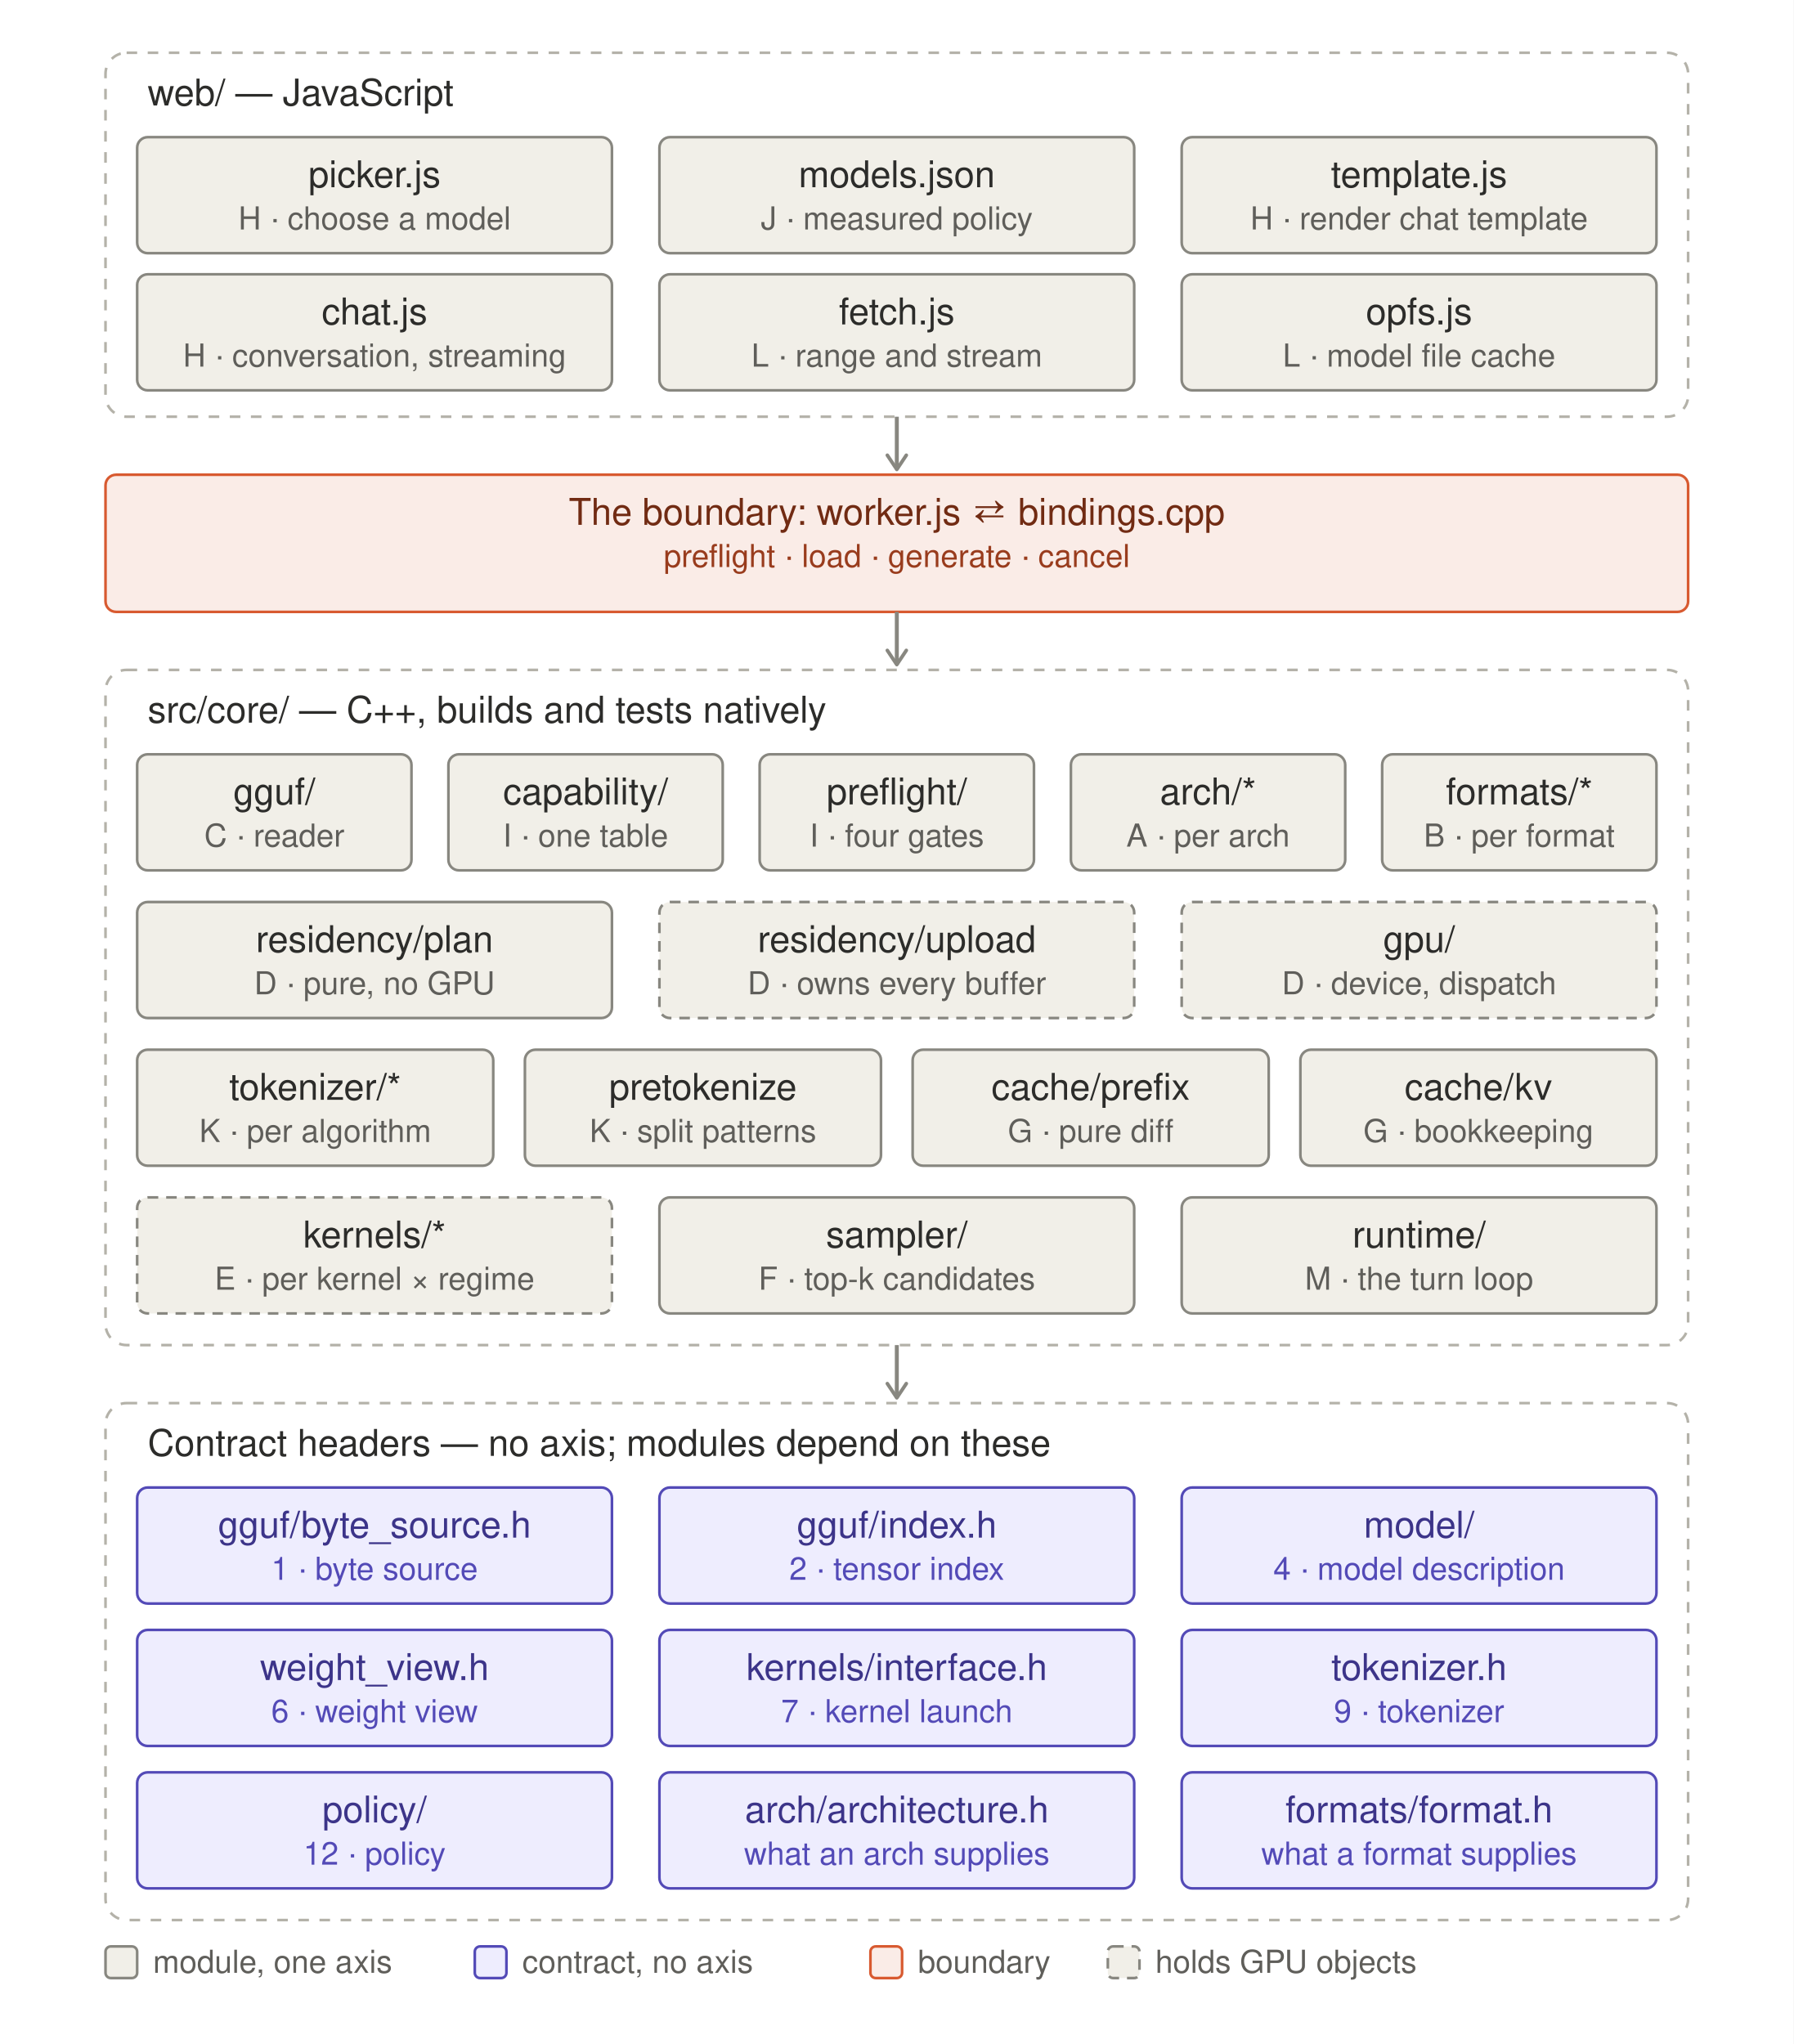
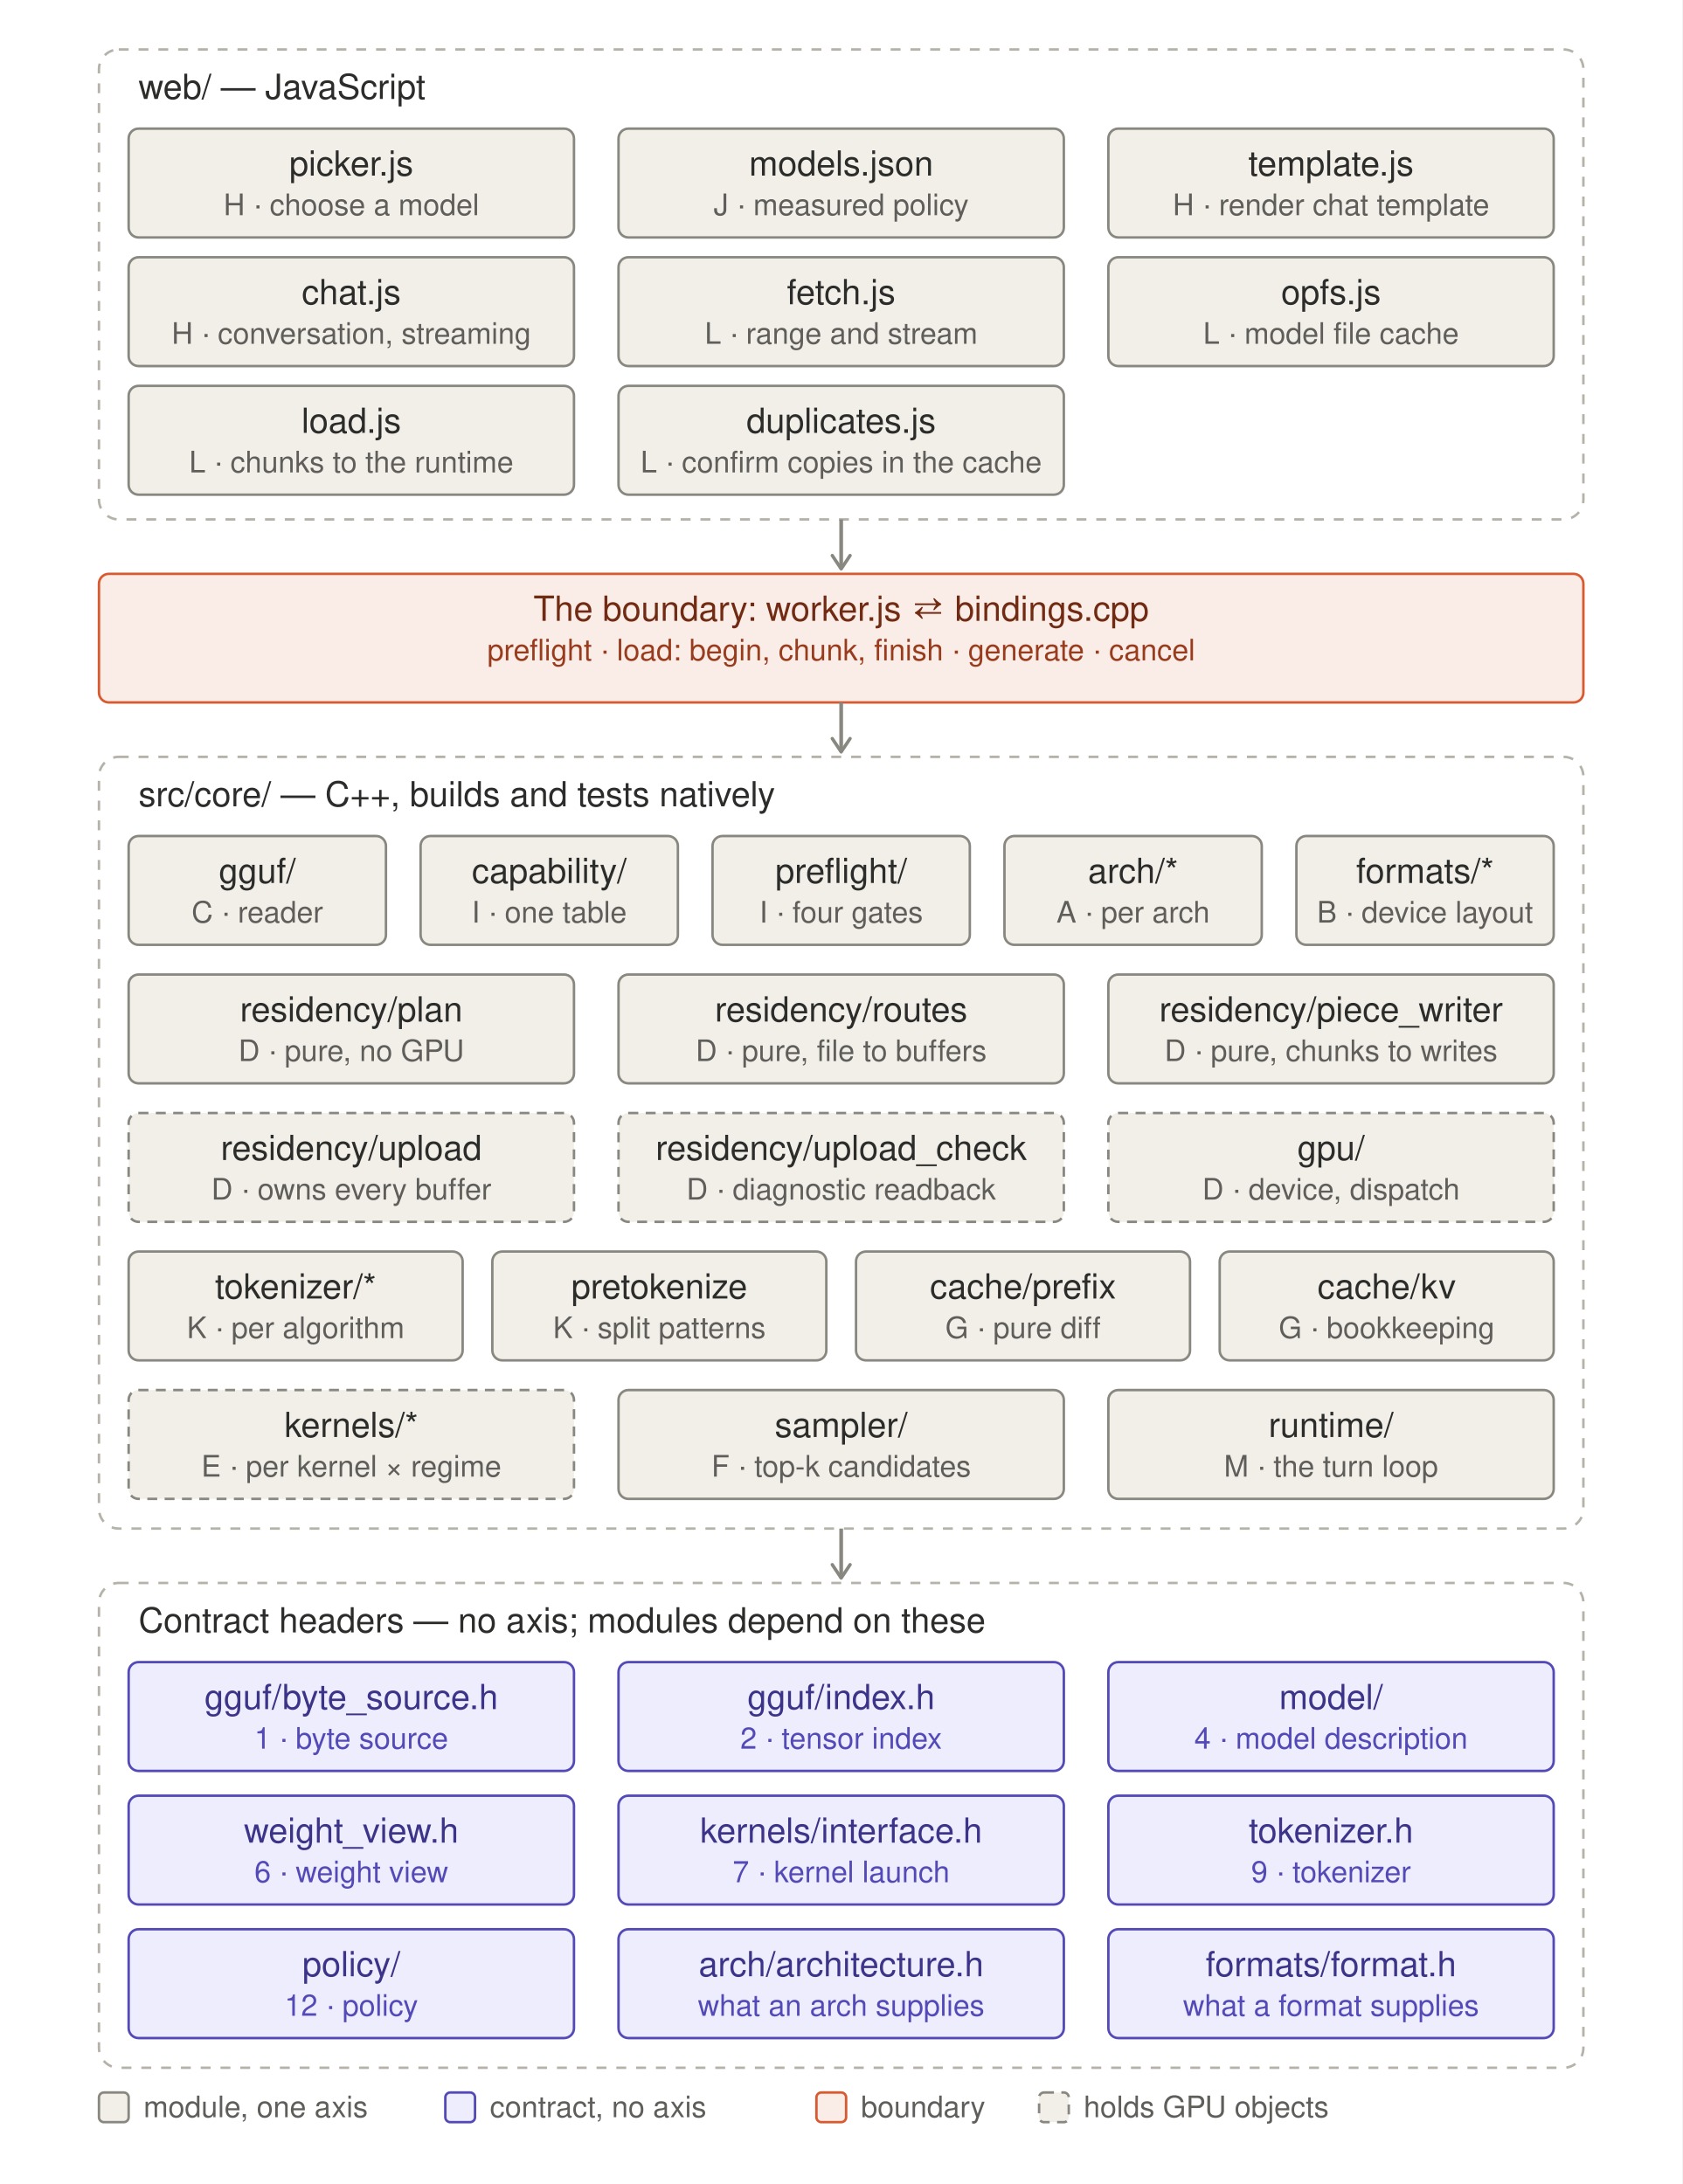
- <svg xmlns="http://www.w3.org/2000/svg" width="680" height="775" viewBox="0 0 680 775" role="img">
+ <svg xmlns="http://www.w3.org/2000/svg" width="680" height="883" viewBox="0 0 680 883" role="img">
  <style>
  .th { font: 500 14px -apple-system, BlinkMacSystemFont, "Segoe UI", Helvetica, Arial, sans-serif; fill: #2C2C2A; }
  .ts { font: 400 12px -apple-system, BlinkMacSystemFont, "Segoe UI", Helvetica, Arial, sans-serif; fill: #5F5E5A; }
  .bg { fill: #FFFFFF; }
  .frame { fill: none; stroke: #B4B2A9; stroke-width: 1; stroke-dasharray: 4 4; }
  rect { stroke-width: 1; }
  .gray rect   { fill: #F1EFE8; stroke: #888780; } .gray .th   { fill: #2C2C2A; } .gray .ts   { fill: #5F5E5A; }
  .purple rect { fill: #EEEDFE; stroke: #534AB7; } .purple .th { fill: #3C3489; } .purple .ts { fill: #534AB7; }
  .coral rect  { fill: #FAECE7; stroke: #D85A30; } .coral .th  { fill: #712B13; } .coral .ts  { fill: #993C1D; }
  .gpu rect { stroke-dasharray: 4 3; }
  .arr { stroke: #888780; stroke-width: 1.5; fill: none; }
</style>
  <defs>
    <marker id="a" viewBox="0 0 10 10" refX="8" refY="5" markerWidth="6" markerHeight="6" orient="auto-start-reverse">
      <path d="M2 1L8 5L2 9" fill="none" stroke="#888780" stroke-width="1.5" stroke-linecap="round" stroke-linejoin="round" />
    </marker>
  </defs>
-   <rect class="bg" x="0" y="0" width="680" height="775" />
-   <rect class="frame" x="40" y="20" width="600" height="138" rx="8" />
+   <rect class="bg" x="0" y="0" width="680" height="883" />
+   <rect class="frame" x="40" y="20" width="600" height="190" rx="8" />
  <text class="th" x="56" y="40">web/ — JavaScript</text>
  <g class="gray">
    <rect x="52" y="52" width="180" height="44" rx="4" />
    <text class="th" x="142" y="71" text-anchor="middle">picker.js</text>
    <text class="ts" x="142" y="87" text-anchor="middle">H · choose a model</text>
  </g>
  <g class="gray">
    <rect x="250" y="52" width="180" height="44" rx="4" />
    <text class="th" x="340" y="71" text-anchor="middle">models.json</text>
    <text class="ts" x="340" y="87" text-anchor="middle">J · measured policy</text>
  </g>
  <g class="gray">
    <rect x="448" y="52" width="180" height="44" rx="4" />
    <text class="th" x="538" y="71" text-anchor="middle">template.js</text>
    <text class="ts" x="538" y="87" text-anchor="middle">H · render chat template</text>
  </g>
  <g class="gray">
    <rect x="52" y="104" width="180" height="44" rx="4" />
    <text class="th" x="142" y="123" text-anchor="middle">chat.js</text>
    <text class="ts" x="142" y="139" text-anchor="middle">H · conversation, streaming</text>
  </g>
  <g class="gray">
    <rect x="250" y="104" width="180" height="44" rx="4" />
    <text class="th" x="340" y="123" text-anchor="middle">fetch.js</text>
    <text class="ts" x="340" y="139" text-anchor="middle">L · range and stream</text>
  </g>
  <g class="gray">
    <rect x="448" y="104" width="180" height="44" rx="4" />
    <text class="th" x="538" y="123" text-anchor="middle">opfs.js</text>
    <text class="ts" x="538" y="139" text-anchor="middle">L · model file cache</text>
  </g>
-   <line class="arr" x1="340" y1="158" x2="340" y2="178" marker-end="url(#a)" />
+   <g class="gray">
+     <rect x="52" y="156" width="180" height="44" rx="4" />
+     <text class="th" x="142" y="175" text-anchor="middle">load.js</text>
+     <text class="ts" x="142" y="191" text-anchor="middle">L · chunks to the runtime</text>
+   </g>
+   <g class="gray">
+     <rect x="250" y="156" width="180" height="44" rx="4" />
+     <text class="th" x="340" y="175" text-anchor="middle">duplicates.js</text>
+     <text class="ts" x="340" y="191" text-anchor="middle">L · confirm copies in the cache</text>
+   </g>
+   <line class="arr" x1="340" y1="210" x2="340" y2="230" marker-end="url(#a)" />
  <g class="coral">
-     <rect x="40" y="180" width="600" height="52" rx="4" />
-     <text class="th" x="340" y="199" text-anchor="middle">The boundary: worker.js ⇄ bindings.cpp</text>
-     <text class="ts" x="340" y="215" text-anchor="middle">preflight · load · generate · cancel</text>
-   </g>
-   <line class="arr" x1="340" y1="232" x2="340" y2="252" marker-end="url(#a)" />
-   <rect class="frame" x="40" y="254" width="600" height="256" rx="8" />
-   <text class="th" x="56" y="274">src/core/ — C++, builds and tests natively</text>
-   <g class="gray">
-     <rect x="52" y="286" width="104" height="44" rx="4" />
-     <text class="th" x="104" y="305" text-anchor="middle">gguf/</text>
-     <text class="ts" x="104" y="321" text-anchor="middle">C · reader</text>
-   </g>
-   <g class="gray">
-     <rect x="170" y="286" width="104" height="44" rx="4" />
-     <text class="th" x="222" y="305" text-anchor="middle">capability/</text>
-     <text class="ts" x="222" y="321" text-anchor="middle">I · one table</text>
-   </g>
-   <g class="gray">
-     <rect x="288" y="286" width="104" height="44" rx="4" />
-     <text class="th" x="340" y="305" text-anchor="middle">preflight/</text>
-     <text class="ts" x="340" y="321" text-anchor="middle">I · four gates</text>
-   </g>
-   <g class="gray">
-     <rect x="406" y="286" width="104" height="44" rx="4" />
-     <text class="th" x="458" y="305" text-anchor="middle">arch/*</text>
-     <text class="ts" x="458" y="321" text-anchor="middle">A · per arch</text>
-   </g>
-   <g class="gray">
-     <rect x="524" y="286" width="104" height="44" rx="4" />
-     <text class="th" x="576" y="305" text-anchor="middle">formats/*</text>
-     <text class="ts" x="576" y="321" text-anchor="middle">B · per format</text>
-   </g>
-   <g class="gray">
-     <rect x="52" y="342" width="180" height="44" rx="4" />
-     <text class="th" x="142" y="361" text-anchor="middle">residency/plan</text>
-     <text class="ts" x="142" y="377" text-anchor="middle">D · pure, no GPU</text>
-   </g>
-   <g class="gray gpu">
-     <rect x="250" y="342" width="180" height="44" rx="4" />
-     <text class="th" x="340" y="361" text-anchor="middle">residency/upload</text>
-     <text class="ts" x="340" y="377" text-anchor="middle">D · owns every buffer</text>
-   </g>
-   <g class="gray gpu">
-     <rect x="448" y="342" width="180" height="44" rx="4" />
-     <text class="th" x="538" y="361" text-anchor="middle">gpu/</text>
-     <text class="ts" x="538" y="377" text-anchor="middle">D · device, dispatch</text>
-   </g>
-   <g class="gray">
-     <rect x="52" y="398" width="135" height="44" rx="4" />
-     <text class="th" x="119.5" y="417" text-anchor="middle">tokenizer/*</text>
-     <text class="ts" x="119.5" y="433" text-anchor="middle">K · per algorithm</text>
-   </g>
-   <g class="gray">
-     <rect x="199" y="398" width="135" height="44" rx="4" />
-     <text class="th" x="266.5" y="417" text-anchor="middle">pretokenize</text>
-     <text class="ts" x="266.5" y="433" text-anchor="middle">K · split patterns</text>
-   </g>
-   <g class="gray">
-     <rect x="346" y="398" width="135" height="44" rx="4" />
-     <text class="th" x="413.5" y="417" text-anchor="middle">cache/prefix</text>
-     <text class="ts" x="413.5" y="433" text-anchor="middle">G · pure diff</text>
-   </g>
-   <g class="gray">
-     <rect x="493" y="398" width="135" height="44" rx="4" />
-     <text class="th" x="560.5" y="417" text-anchor="middle">cache/kv</text>
-     <text class="ts" x="560.5" y="433" text-anchor="middle">G · bookkeeping</text>
-   </g>
-   <g class="gray gpu">
-     <rect x="52" y="454" width="180" height="44" rx="4" />
-     <text class="th" x="142" y="473" text-anchor="middle">kernels/*</text>
-     <text class="ts" x="142" y="489" text-anchor="middle">E · per kernel × regime</text>
-   </g>
-   <g class="gray">
-     <rect x="250" y="454" width="180" height="44" rx="4" />
-     <text class="th" x="340" y="473" text-anchor="middle">sampler/</text>
-     <text class="ts" x="340" y="489" text-anchor="middle">F · top-k candidates</text>
-   </g>
-   <g class="gray">
-     <rect x="448" y="454" width="180" height="44" rx="4" />
-     <text class="th" x="538" y="473" text-anchor="middle">runtime/</text>
-     <text class="ts" x="538" y="489" text-anchor="middle">M · the turn loop</text>
-   </g>
-   <line class="arr" x1="340" y1="510" x2="340" y2="530" marker-end="url(#a)" />
-   <rect class="frame" x="40" y="532" width="600" height="196" rx="8" />
-   <text class="th" x="56" y="552">Contract headers — no axis; modules depend on these</text>
-   <g class="purple">
-     <rect x="52" y="564" width="180" height="44" rx="4" />
-     <text class="th" x="142" y="583" text-anchor="middle">gguf/byte_source.h</text>
-     <text class="ts" x="142" y="599" text-anchor="middle">1 · byte source</text>
-   </g>
-   <g class="purple">
-     <rect x="250" y="564" width="180" height="44" rx="4" />
-     <text class="th" x="340" y="583" text-anchor="middle">gguf/index.h</text>
-     <text class="ts" x="340" y="599" text-anchor="middle">2 · tensor index</text>
-   </g>
-   <g class="purple">
-     <rect x="448" y="564" width="180" height="44" rx="4" />
-     <text class="th" x="538" y="583" text-anchor="middle">model/</text>
-     <text class="ts" x="538" y="599" text-anchor="middle">4 · model description</text>
-   </g>
-   <g class="purple">
-     <rect x="52" y="618" width="180" height="44" rx="4" />
-     <text class="th" x="142" y="637" text-anchor="middle">weight_view.h</text>
-     <text class="ts" x="142" y="653" text-anchor="middle">6 · weight view</text>
-   </g>
-   <g class="purple">
-     <rect x="250" y="618" width="180" height="44" rx="4" />
-     <text class="th" x="340" y="637" text-anchor="middle">kernels/interface.h</text>
-     <text class="ts" x="340" y="653" text-anchor="middle">7 · kernel launch</text>
-   </g>
-   <g class="purple">
-     <rect x="448" y="618" width="180" height="44" rx="4" />
-     <text class="th" x="538" y="637" text-anchor="middle">tokenizer.h</text>
-     <text class="ts" x="538" y="653" text-anchor="middle">9 · tokenizer</text>
-   </g>
+     <rect x="40" y="232" width="600" height="52" rx="4" />
+     <text class="th" x="340" y="251" text-anchor="middle">The boundary: worker.js ⇄ bindings.cpp</text>
+     <text class="ts" x="340" y="267" text-anchor="middle">preflight · load: begin, chunk, finish · generate · cancel</text>
+   </g>
+   <line class="arr" x1="340" y1="284" x2="340" y2="304" marker-end="url(#a)" />
+   <rect class="frame" x="40" y="306" width="600" height="312" rx="8" />
+   <text class="th" x="56" y="326">src/core/ — C++, builds and tests natively</text>
+   <g class="gray">
+     <rect x="52" y="338" width="104" height="44" rx="4" />
+     <text class="th" x="104" y="357" text-anchor="middle">gguf/</text>
+     <text class="ts" x="104" y="373" text-anchor="middle">C · reader</text>
+   </g>
+   <g class="gray">
+     <rect x="170" y="338" width="104" height="44" rx="4" />
+     <text class="th" x="222" y="357" text-anchor="middle">capability/</text>
+     <text class="ts" x="222" y="373" text-anchor="middle">I · one table</text>
+   </g>
+   <g class="gray">
+     <rect x="288" y="338" width="104" height="44" rx="4" />
+     <text class="th" x="340" y="357" text-anchor="middle">preflight/</text>
+     <text class="ts" x="340" y="373" text-anchor="middle">I · four gates</text>
+   </g>
+   <g class="gray">
+     <rect x="406" y="338" width="104" height="44" rx="4" />
+     <text class="th" x="458" y="357" text-anchor="middle">arch/*</text>
+     <text class="ts" x="458" y="373" text-anchor="middle">A · per arch</text>
+   </g>
+   <g class="gray">
+     <rect x="524" y="338" width="104" height="44" rx="4" />
+     <text class="th" x="576" y="357" text-anchor="middle">formats/*</text>
+     <text class="ts" x="576" y="373" text-anchor="middle">B · device layout</text>
+   </g>
+   <g class="gray">
+     <rect x="52" y="394" width="180" height="44" rx="4" />
+     <text class="th" x="142" y="413" text-anchor="middle">residency/plan</text>
+     <text class="ts" x="142" y="429" text-anchor="middle">D · pure, no GPU</text>
+   </g>
+   <g class="gray">
+     <rect x="250" y="394" width="180" height="44" rx="4" />
+     <text class="th" x="340" y="413" text-anchor="middle">residency/routes</text>
+     <text class="ts" x="340" y="429" text-anchor="middle">D · pure, file to buffers</text>
+   </g>
+   <g class="gray">
+     <rect x="448" y="394" width="180" height="44" rx="4" />
+     <text class="th" x="538" y="413" text-anchor="middle">residency/piece_writer</text>
+     <text class="ts" x="538" y="429" text-anchor="middle">D · pure, chunks to writes</text>
+   </g>
+   <g class="gray gpu">
+     <rect x="52" y="450" width="180" height="44" rx="4" />
+     <text class="th" x="142" y="469" text-anchor="middle">residency/upload</text>
+     <text class="ts" x="142" y="485" text-anchor="middle">D · owns every buffer</text>
+   </g>
+   <g class="gray gpu">
+     <rect x="250" y="450" width="180" height="44" rx="4" />
+     <text class="th" x="340" y="469" text-anchor="middle">residency/upload_check</text>
+     <text class="ts" x="340" y="485" text-anchor="middle">D · diagnostic readback</text>
+   </g>
+   <g class="gray gpu">
+     <rect x="448" y="450" width="180" height="44" rx="4" />
+     <text class="th" x="538" y="469" text-anchor="middle">gpu/</text>
+     <text class="ts" x="538" y="485" text-anchor="middle">D · device, dispatch</text>
+   </g>
+   <g class="gray">
+     <rect x="52" y="506" width="135" height="44" rx="4" />
+     <text class="th" x="119.5" y="525" text-anchor="middle">tokenizer/*</text>
+     <text class="ts" x="119.5" y="541" text-anchor="middle">K · per algorithm</text>
+   </g>
+   <g class="gray">
+     <rect x="199" y="506" width="135" height="44" rx="4" />
+     <text class="th" x="266.5" y="525" text-anchor="middle">pretokenize</text>
+     <text class="ts" x="266.5" y="541" text-anchor="middle">K · split patterns</text>
+   </g>
+   <g class="gray">
+     <rect x="346" y="506" width="135" height="44" rx="4" />
+     <text class="th" x="413.5" y="525" text-anchor="middle">cache/prefix</text>
+     <text class="ts" x="413.5" y="541" text-anchor="middle">G · pure diff</text>
+   </g>
+   <g class="gray">
+     <rect x="493" y="506" width="135" height="44" rx="4" />
+     <text class="th" x="560.5" y="525" text-anchor="middle">cache/kv</text>
+     <text class="ts" x="560.5" y="541" text-anchor="middle">G · bookkeeping</text>
+   </g>
+   <g class="gray gpu">
+     <rect x="52" y="562" width="180" height="44" rx="4" />
+     <text class="th" x="142" y="581" text-anchor="middle">kernels/*</text>
+     <text class="ts" x="142" y="597" text-anchor="middle">E · per kernel × regime</text>
+   </g>
+   <g class="gray">
+     <rect x="250" y="562" width="180" height="44" rx="4" />
+     <text class="th" x="340" y="581" text-anchor="middle">sampler/</text>
+     <text class="ts" x="340" y="597" text-anchor="middle">F · top-k candidates</text>
+   </g>
+   <g class="gray">
+     <rect x="448" y="562" width="180" height="44" rx="4" />
+     <text class="th" x="538" y="581" text-anchor="middle">runtime/</text>
+     <text class="ts" x="538" y="597" text-anchor="middle">M · the turn loop</text>
+   </g>
+   <line class="arr" x1="340" y1="618" x2="340" y2="638" marker-end="url(#a)" />
+   <rect class="frame" x="40" y="640" width="600" height="196" rx="8" />
+   <text class="th" x="56" y="660">Contract headers — no axis; modules depend on these</text>
  <g class="purple">
    <rect x="52" y="672" width="180" height="44" rx="4" />
-     <text class="th" x="142" y="691" text-anchor="middle">policy/</text>
-     <text class="ts" x="142" y="707" text-anchor="middle">12 · policy</text>
+     <text class="th" x="142" y="691" text-anchor="middle">gguf/byte_source.h</text>
+     <text class="ts" x="142" y="707" text-anchor="middle">1 · byte source</text>
  </g>
  <g class="purple">
    <rect x="250" y="672" width="180" height="44" rx="4" />
-     <text class="th" x="340" y="691" text-anchor="middle">arch/architecture.h</text>
-     <text class="ts" x="340" y="707" text-anchor="middle">what an arch supplies</text>
+     <text class="th" x="340" y="691" text-anchor="middle">gguf/index.h</text>
+     <text class="ts" x="340" y="707" text-anchor="middle">2 · tensor index</text>
  </g>
  <g class="purple">
    <rect x="448" y="672" width="180" height="44" rx="4" />
-     <text class="th" x="538" y="691" text-anchor="middle">formats/format.h</text>
-     <text class="ts" x="538" y="707" text-anchor="middle">what a format supplies</text>
-   </g>
-   <g class="gray">
-     <rect x="40" y="738" width="12" height="12" rx="2" />
-   </g>
-   <text class="ts" x="58" y="748">module, one axis</text>
-   <g class="purple">
-     <rect x="180" y="738" width="12" height="12" rx="2" />
-   </g>
-   <text class="ts" x="198" y="748">contract, no axis</text>
+     <text class="th" x="538" y="691" text-anchor="middle">model/</text>
+     <text class="ts" x="538" y="707" text-anchor="middle">4 · model description</text>
+   </g>
+   <g class="purple">
+     <rect x="52" y="726" width="180" height="44" rx="4" />
+     <text class="th" x="142" y="745" text-anchor="middle">weight_view.h</text>
+     <text class="ts" x="142" y="761" text-anchor="middle">6 · weight view</text>
+   </g>
+   <g class="purple">
+     <rect x="250" y="726" width="180" height="44" rx="4" />
+     <text class="th" x="340" y="745" text-anchor="middle">kernels/interface.h</text>
+     <text class="ts" x="340" y="761" text-anchor="middle">7 · kernel launch</text>
+   </g>
+   <g class="purple">
+     <rect x="448" y="726" width="180" height="44" rx="4" />
+     <text class="th" x="538" y="745" text-anchor="middle">tokenizer.h</text>
+     <text class="ts" x="538" y="761" text-anchor="middle">9 · tokenizer</text>
+   </g>
+   <g class="purple">
+     <rect x="52" y="780" width="180" height="44" rx="4" />
+     <text class="th" x="142" y="799" text-anchor="middle">policy/</text>
+     <text class="ts" x="142" y="815" text-anchor="middle">12 · policy</text>
+   </g>
+   <g class="purple">
+     <rect x="250" y="780" width="180" height="44" rx="4" />
+     <text class="th" x="340" y="799" text-anchor="middle">arch/architecture.h</text>
+     <text class="ts" x="340" y="815" text-anchor="middle">what an arch supplies</text>
+   </g>
+   <g class="purple">
+     <rect x="448" y="780" width="180" height="44" rx="4" />
+     <text class="th" x="538" y="799" text-anchor="middle">formats/format.h</text>
+     <text class="ts" x="538" y="815" text-anchor="middle">what a format supplies</text>
+   </g>
+   <g class="gray">
+     <rect x="40" y="846" width="12" height="12" rx="2" />
+   </g>
+   <text class="ts" x="58" y="856">module, one axis</text>
+   <g class="purple">
+     <rect x="180" y="846" width="12" height="12" rx="2" />
+   </g>
+   <text class="ts" x="198" y="856">contract, no axis</text>
  <g class="coral">
-     <rect x="330" y="738" width="12" height="12" rx="2" />
-   </g>
-   <text class="ts" x="348" y="748">boundary</text>
-   <g class="gray gpu">
-     <rect x="420" y="738" width="12" height="12" rx="2" />
-   </g>
-   <text class="ts" x="438" y="748">holds GPU objects</text>
+     <rect x="330" y="846" width="12" height="12" rx="2" />
+   </g>
+   <text class="ts" x="348" y="856">boundary</text>
+   <g class="gray gpu">
+     <rect x="420" y="846" width="12" height="12" rx="2" />
+   </g>
+   <text class="ts" x="438" y="856">holds GPU objects</text>
</svg>
